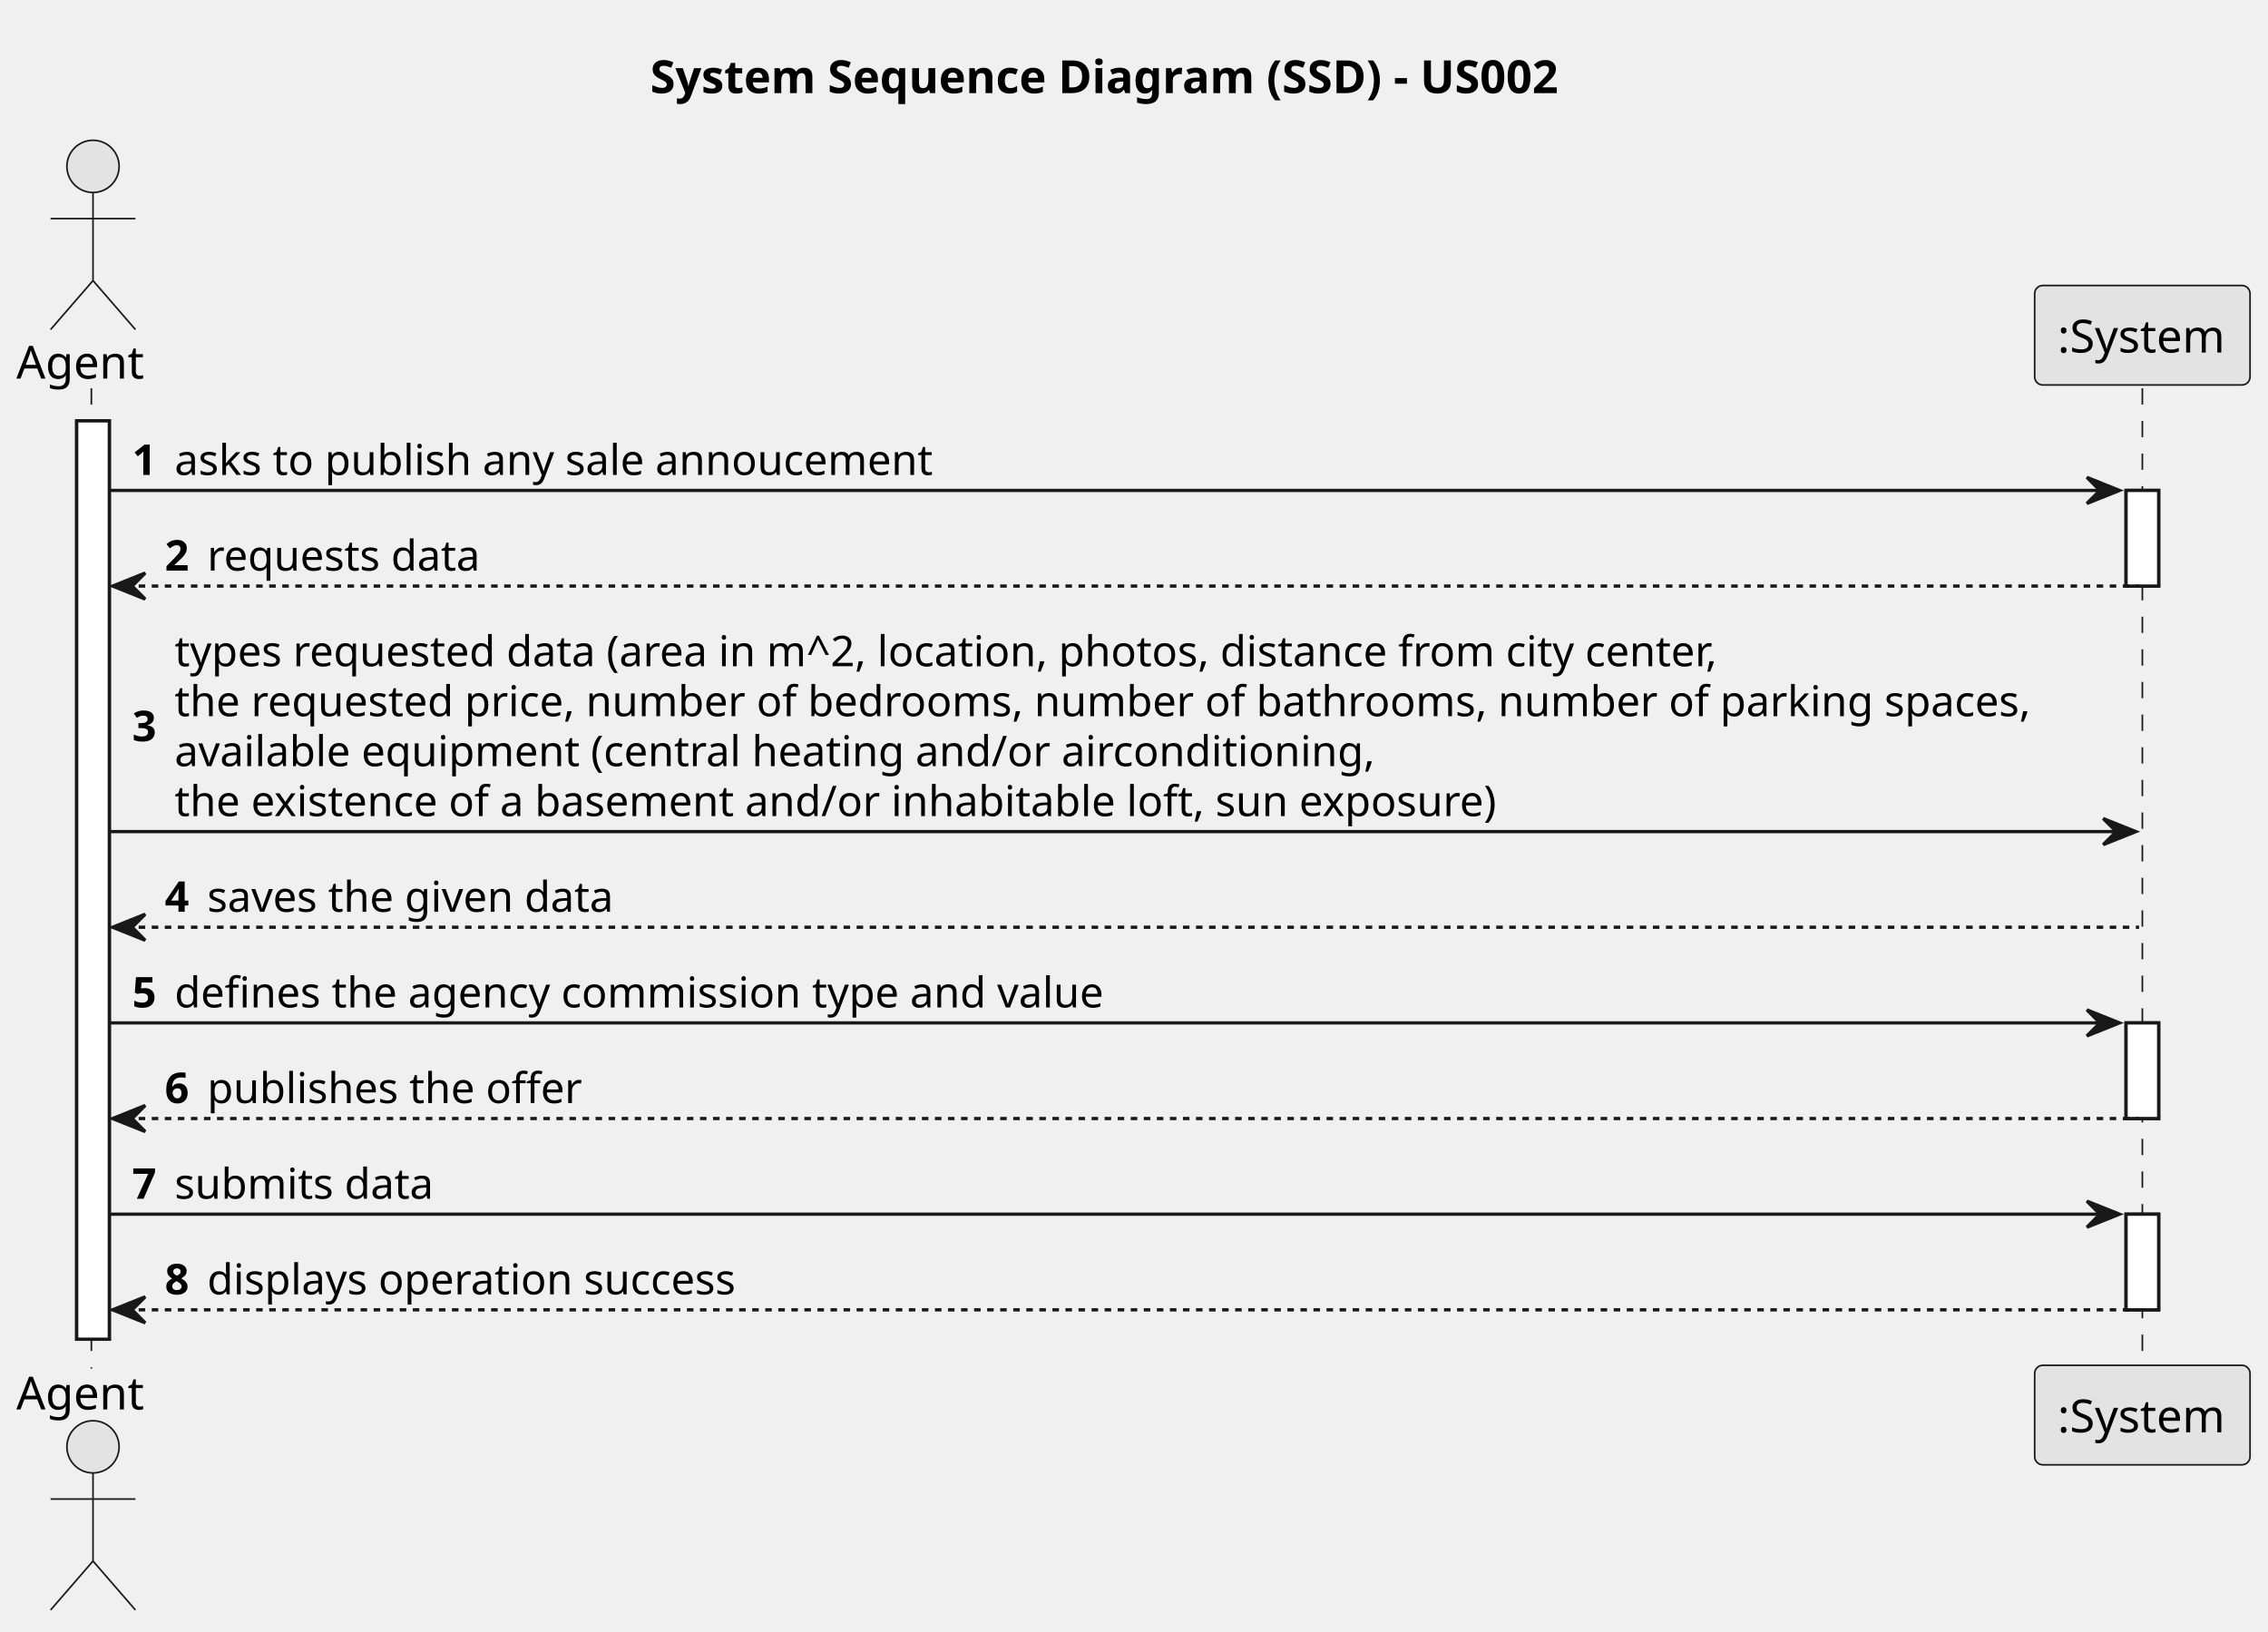
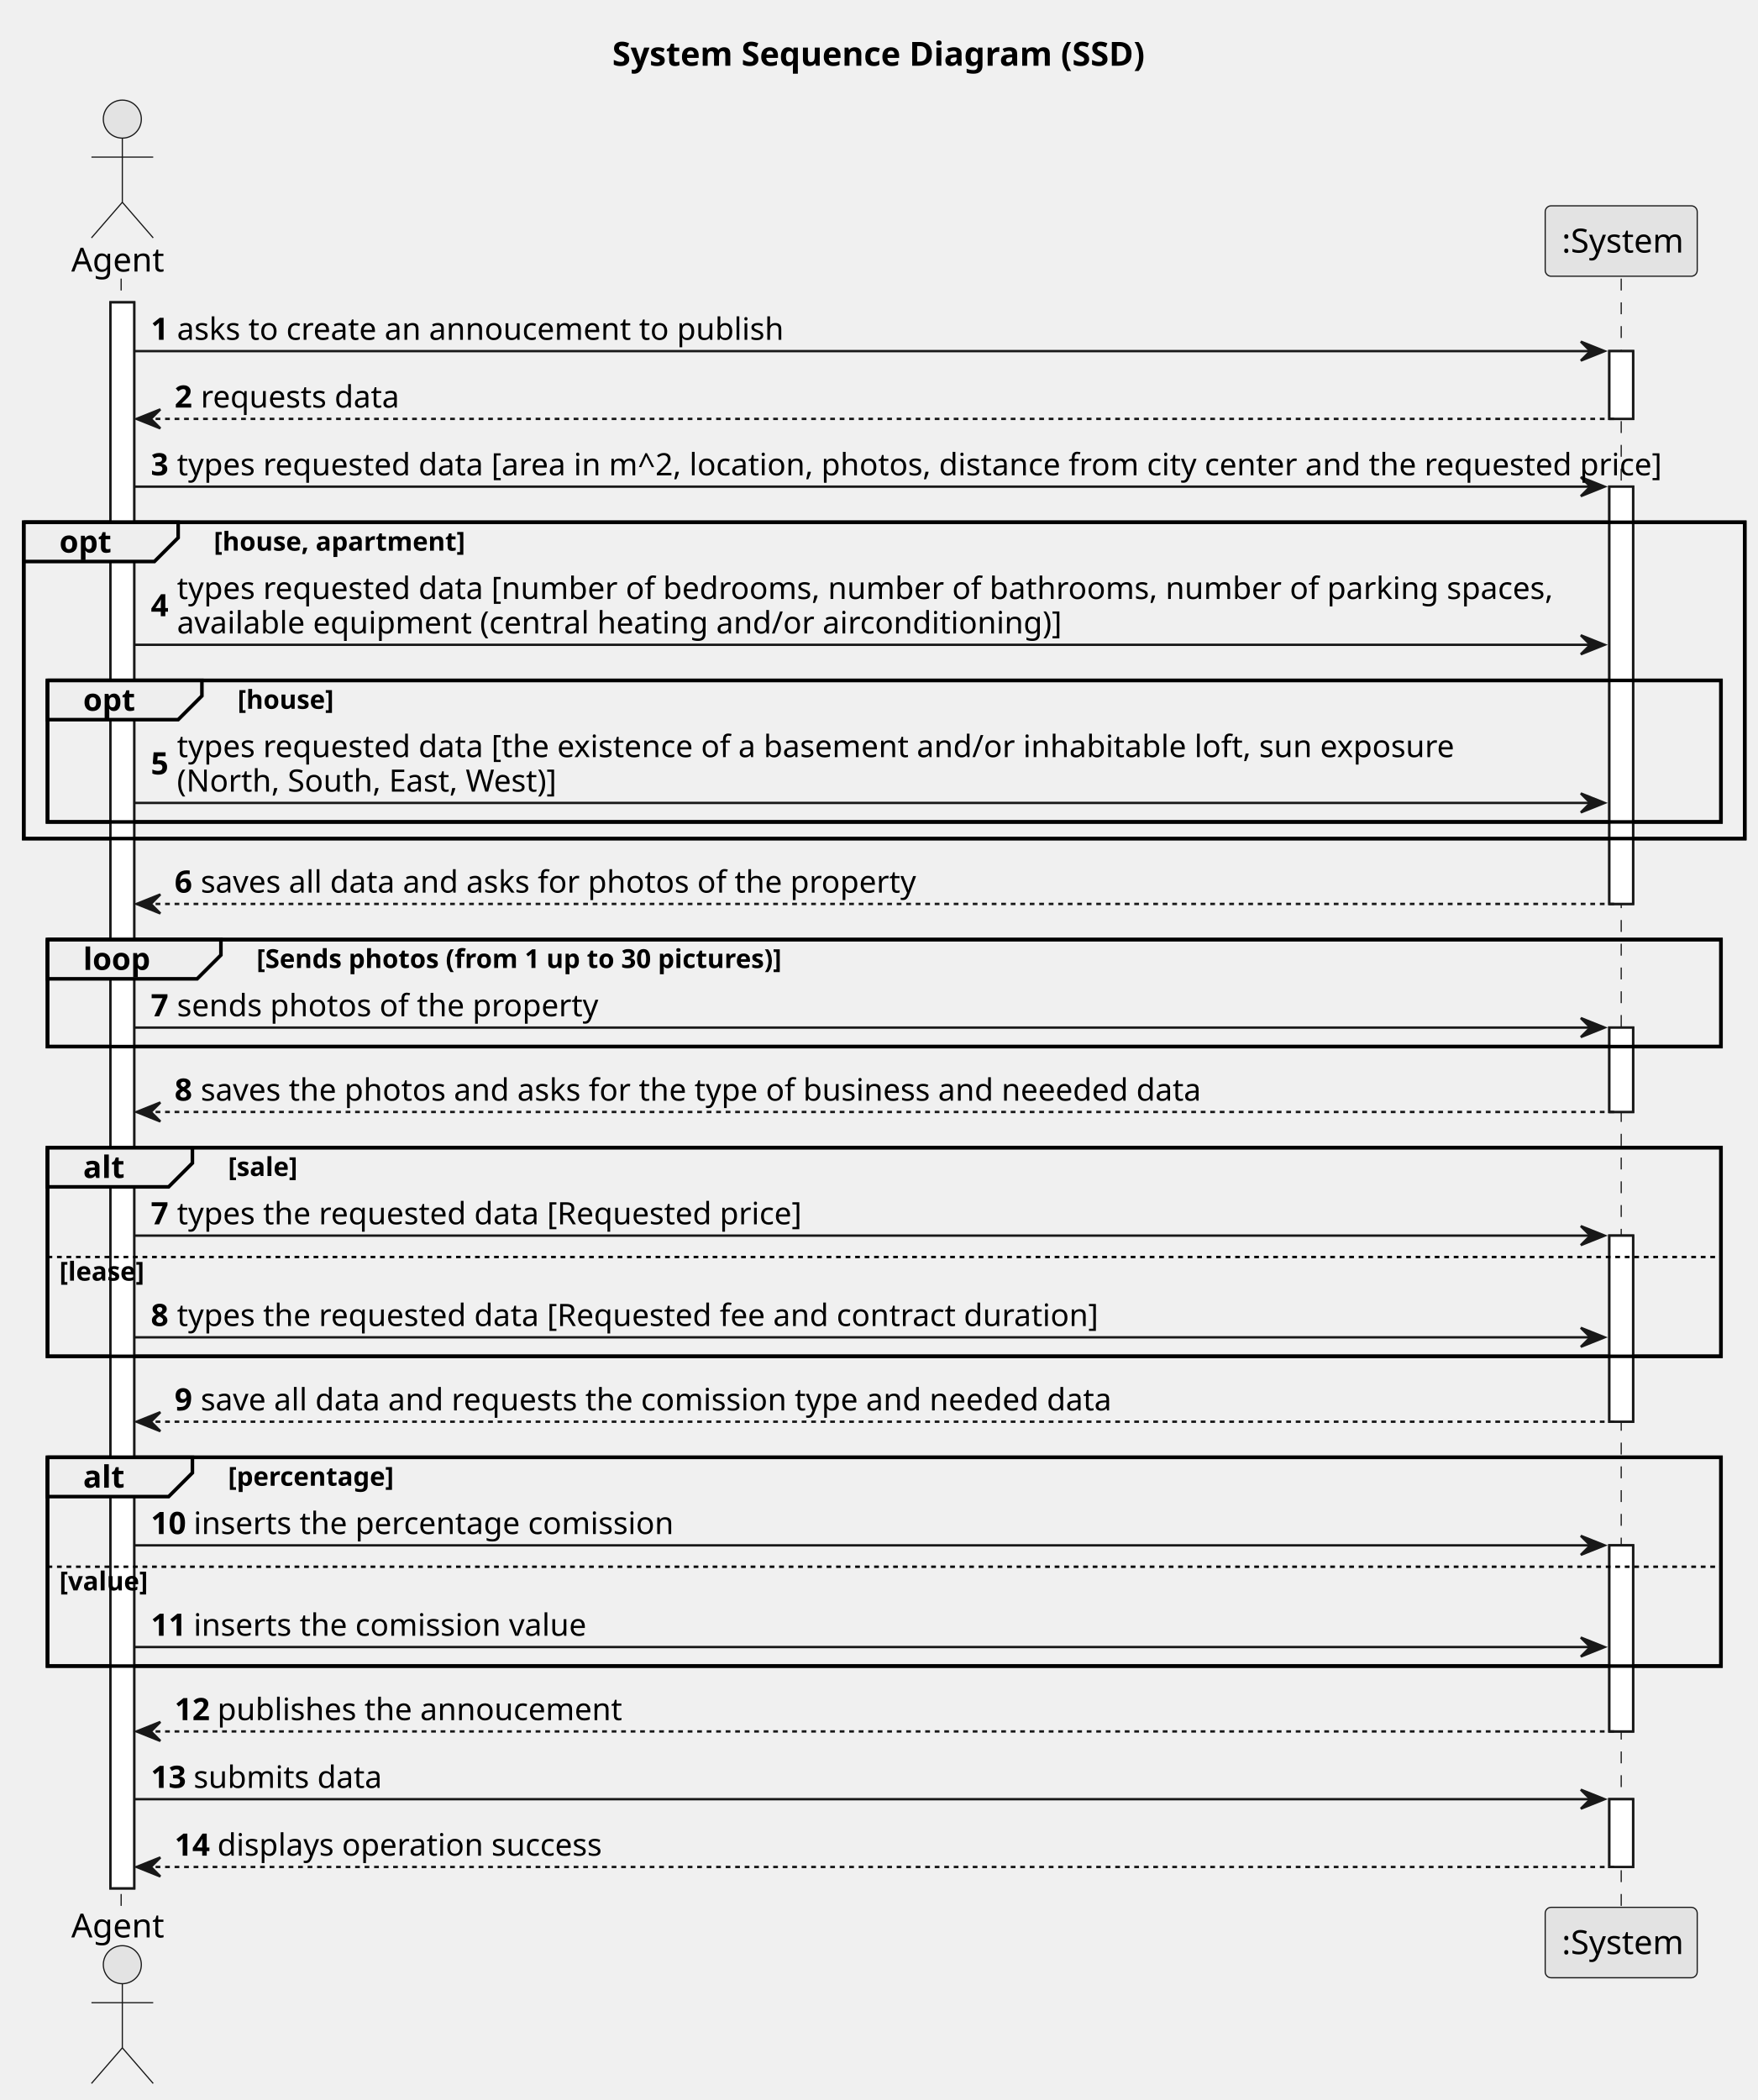
- <svg xmlns="http://www.w3.org/2000/svg" contentStyleType="text/css" height="500px" preserveAspectRatio="none" style="width:695px;height:500px;background:#FFFFFF;" version="1.1" viewBox="0 0 695 500" width="695px" zoomAndPan="magnify">
+ <svg xmlns="http://www.w3.org/2000/svg" contentStyleType="text/css" height="884px" preserveAspectRatio="none" style="width:740px;height:884px;background:#FFFFFF;" version="1.1" viewBox="0 0 740 884" width="740px" zoomAndPan="magnify">
  <defs />
  <g>
-     <text fill="#000000" font-family="sans-serif" font-size="14" font-weight="bold" lengthAdjust="spacing" textLength="295" x="199.25" y="28.535">System Sequence Diagram (SSD) - US002</text>
-     <rect fill="#FFFFFF" height="281.416" style="stroke:#181818;stroke-width:1.0;" width="10" x="23.5" y="128.977" />
-     <rect fill="#FFFFFF" height="29.311" style="stroke:#181818;stroke-width:1.0;" width="10" x="651.5" y="150.287" />
-     <rect fill="#FFFFFF" height="29.311" style="stroke:#181818;stroke-width:1.0;" width="10" x="651.5" y="313.461" />
-     <rect fill="#FFFFFF" height="29.311" style="stroke:#181818;stroke-width:1.0;" width="10" x="651.5" y="372.082" />
-     <line style="stroke:#181818;stroke-width:0.5;stroke-dasharray:5.0,5.0;" x1="28" x2="28" y1="118.977" y2="419.393" />
-     <line style="stroke:#181818;stroke-width:0.5;stroke-dasharray:5.0,5.0;" x1="656.5" x2="656.5" y1="118.977" y2="419.393" />
-     <text fill="#000000" font-family="sans-serif" font-size="14" lengthAdjust="spacing" textLength="41" x="5" y="116.023">Agent</text>
-     <ellipse cx="28.5" cy="50.988" fill="#E3E3E3" rx="8" ry="8" style="stroke:#181818;stroke-width:0.5;" />
-     <path d="M28.5,58.988 L28.5,85.988 M15.5,66.988 L41.5,66.988 M28.5,85.988 L15.5,100.988 M28.5,85.988 L41.5,100.988 " fill="none" style="stroke:#181818;stroke-width:0.5;" />
-     <text fill="#000000" font-family="sans-serif" font-size="14" lengthAdjust="spacing" textLength="41" x="5" y="431.928">Agent</text>
-     <ellipse cx="28.5" cy="443.381" fill="#E3E3E3" rx="8" ry="8" style="stroke:#181818;stroke-width:0.5;" />
-     <path d="M28.5,451.381 L28.5,478.381 M15.5,459.381 L41.5,459.381 M28.5,478.381 L15.5,493.381 M28.5,478.381 L41.5,493.381 " fill="none" style="stroke:#181818;stroke-width:0.5;" />
-     <rect fill="#E3E3E3" height="30.488" rx="2.5" ry="2.5" style="stroke:#181818;stroke-width:0.5;" width="66" x="623.5" y="87.488" />
-     <text fill="#000000" font-family="sans-serif" font-size="14" lengthAdjust="spacing" textLength="52" x="630.5" y="108.023">:System</text>
-     <rect fill="#E3E3E3" height="30.488" rx="2.5" ry="2.5" style="stroke:#181818;stroke-width:0.5;" width="66" x="623.5" y="418.393" />
-     <text fill="#000000" font-family="sans-serif" font-size="14" lengthAdjust="spacing" textLength="52" x="630.5" y="438.928">:System</text>
-     <rect fill="#FFFFFF" height="281.416" style="stroke:#181818;stroke-width:1.0;" width="10" x="23.5" y="128.977" />
-     <rect fill="#FFFFFF" height="29.311" style="stroke:#181818;stroke-width:1.0;" width="10" x="651.5" y="150.287" />
-     <rect fill="#FFFFFF" height="29.311" style="stroke:#181818;stroke-width:1.0;" width="10" x="651.5" y="313.461" />
-     <rect fill="#FFFFFF" height="29.311" style="stroke:#181818;stroke-width:1.0;" width="10" x="651.5" y="372.082" />
-     <polygon fill="#181818" points="639.5,146.287,649.5,150.287,639.5,154.287,643.5,150.287" style="stroke:#181818;stroke-width:1.0;" />
-     <line style="stroke:#181818;stroke-width:1.0;" x1="33.5" x2="645.5" y1="150.287" y2="150.287" />
-     <text fill="#000000" font-family="sans-serif" font-size="13" font-weight="bold" lengthAdjust="spacing" textLength="9" x="40.5" y="145.545">1</text>
-     <text fill="#000000" font-family="sans-serif" font-size="13" lengthAdjust="spacing" textLength="241" x="53.5" y="145.545">asks to publish any sale annoucement</text>
-     <polygon fill="#181818" points="44.5,175.598,34.5,179.598,44.5,183.598,40.5,179.598" style="stroke:#181818;stroke-width:1.0;" />
-     <line style="stroke:#181818;stroke-width:1.0;stroke-dasharray:2.0,2.0;" x1="38.5" x2="655.5" y1="179.598" y2="179.598" />
-     <text fill="#000000" font-family="sans-serif" font-size="13" font-weight="bold" lengthAdjust="spacing" textLength="9" x="50.5" y="174.856">2</text>
-     <text fill="#000000" font-family="sans-serif" font-size="13" lengthAdjust="spacing" textLength="85" x="63.5" y="174.856">requests data</text>
-     <polygon fill="#181818" points="644.5,250.84,654.5,254.84,644.5,258.84,648.5,254.84" style="stroke:#181818;stroke-width:1.0;" />
-     <line style="stroke:#181818;stroke-width:1.0;" x1="33.5" x2="650.5" y1="254.84" y2="254.84" />
-     <text fill="#000000" font-family="sans-serif" font-size="13" font-weight="bold" lengthAdjust="spacing" textLength="9" x="40.5" y="227.132">3</text>
-     <text fill="#000000" font-family="sans-serif" font-size="13" lengthAdjust="spacing" textLength="493" x="53.5" y="204.166">types requested data (area in m^2, location, photos, distance from city center,</text>
-     <text fill="#000000" font-family="sans-serif" font-size="13" lengthAdjust="spacing" textLength="582" x="53.5" y="219.477">the requested price, number of bedrooms, number of bathrooms, number of parking spaces,</text>
-     <text fill="#000000" font-family="sans-serif" font-size="13" lengthAdjust="spacing" textLength="379" x="53.5" y="234.787">available equipment (central heating and/or airconditioning,</text>
-     <text fill="#000000" font-family="sans-serif" font-size="13" lengthAdjust="spacing" textLength="421" x="53.5" y="250.098">the existence of a basement and/or inhabitable loft, sun exposure)</text>
-     <polygon fill="#181818" points="44.5,280.15,34.5,284.15,44.5,288.15,40.5,284.15" style="stroke:#181818;stroke-width:1.0;" />
-     <line style="stroke:#181818;stroke-width:1.0;stroke-dasharray:2.0,2.0;" x1="38.5" x2="655.5" y1="284.15" y2="284.15" />
-     <text fill="#000000" font-family="sans-serif" font-size="13" font-weight="bold" lengthAdjust="spacing" textLength="9" x="50.5" y="279.408">4</text>
-     <text fill="#000000" font-family="sans-serif" font-size="13" lengthAdjust="spacing" textLength="128" x="63.5" y="279.408">saves the given data</text>
-     <polygon fill="#181818" points="639.5,309.461,649.5,313.461,639.5,317.461,643.5,313.461" style="stroke:#181818;stroke-width:1.0;" />
-     <line style="stroke:#181818;stroke-width:1.0;" x1="33.5" x2="645.5" y1="313.461" y2="313.461" />
-     <text fill="#000000" font-family="sans-serif" font-size="13" font-weight="bold" lengthAdjust="spacing" textLength="9" x="40.5" y="308.719">5</text>
-     <text fill="#000000" font-family="sans-serif" font-size="13" lengthAdjust="spacing" textLength="294" x="53.5" y="308.719">defines the agency commission type and value</text>
-     <polygon fill="#181818" points="44.5,338.772,34.5,342.772,44.5,346.772,40.5,342.772" style="stroke:#181818;stroke-width:1.0;" />
-     <line style="stroke:#181818;stroke-width:1.0;stroke-dasharray:2.0,2.0;" x1="38.5" x2="655.5" y1="342.772" y2="342.772" />
-     <text fill="#000000" font-family="sans-serif" font-size="13" font-weight="bold" lengthAdjust="spacing" textLength="9" x="50.5" y="338.029">6</text>
-     <text fill="#000000" font-family="sans-serif" font-size="13" lengthAdjust="spacing" textLength="119" x="63.5" y="338.029">publishes the offer</text>
-     <polygon fill="#181818" points="639.5,368.082,649.5,372.082,639.5,376.082,643.5,372.082" style="stroke:#181818;stroke-width:1.0;" />
-     <line style="stroke:#181818;stroke-width:1.0;" x1="33.5" x2="645.5" y1="372.082" y2="372.082" />
-     <text fill="#000000" font-family="sans-serif" font-size="13" font-weight="bold" lengthAdjust="spacing" textLength="9" x="40.5" y="367.34">7</text>
-     <text fill="#000000" font-family="sans-serif" font-size="13" lengthAdjust="spacing" textLength="82" x="53.5" y="367.34">submits data</text>
-     <polygon fill="#181818" points="44.5,397.393,34.5,401.393,44.5,405.393,40.5,401.393" style="stroke:#181818;stroke-width:1.0;" />
-     <line style="stroke:#181818;stroke-width:1.0;stroke-dasharray:2.0,2.0;" x1="38.5" x2="655.5" y1="401.393" y2="401.393" />
-     <text fill="#000000" font-family="sans-serif" font-size="13" font-weight="bold" lengthAdjust="spacing" textLength="9" x="50.5" y="396.65">8</text>
-     <text fill="#000000" font-family="sans-serif" font-size="13" lengthAdjust="spacing" textLength="170" x="63.5" y="396.65">displays operation success</text>
+     <text fill="#000000" font-family="sans-serif" font-size="14" font-weight="bold" lengthAdjust="spacing" textLength="228" x="257.75" y="27.674">System Sequence Diagram (SSD)</text>
+     <rect fill="#FFFFFF" height="667.617" style="stroke:#181818;stroke-width:1.0;" width="10" x="46.5" y="127.281" />
+     <rect fill="#FFFFFF" height="28.523" style="stroke:#181818;stroke-width:1.0;" width="10" x="677.5" y="147.805" />
+     <rect fill="#FFFFFF" height="175.664" style="stroke:#181818;stroke-width:1.0;" width="10" x="677.5" y="204.852" />
+     <rect fill="#FFFFFF" height="35.523" style="stroke:#181818;stroke-width:1.0;" width="10" x="677.5" y="432.562" />
+     <rect fill="#FFFFFF" height="78.336" style="stroke:#181818;stroke-width:1.0;" width="10" x="677.5" y="520.133" />
+     <rect fill="#FFFFFF" height="78.336" style="stroke:#181818;stroke-width:1.0;" width="10" x="677.5" y="650.516" />
+     <rect fill="#FFFFFF" height="28.523" style="stroke:#181818;stroke-width:1.0;" width="10" x="677.5" y="757.375" />
+     <rect fill="none" height="133.141" style="stroke:#000000;stroke-width:1.5;" width="724.5" x="10" y="219.852" />
+     <rect fill="none" height="59.57" style="stroke:#000000;stroke-width:1.5;" width="704.5" x="20" y="286.422" />
+     <rect fill="none" height="45.047" style="stroke:#000000;stroke-width:1.5;" width="704.5" x="20" y="395.516" />
+     <rect fill="none" height="87.859" style="stroke:#000000;stroke-width:1.5;" width="704.5" x="20" y="483.086" />
+     <rect fill="none" height="87.859" style="stroke:#000000;stroke-width:1.5;" width="704.5" x="20" y="613.469" />
+     <line style="stroke:#181818;stroke-width:0.5;stroke-dasharray:5.0,5.0;" x1="51" x2="51" y1="117.281" y2="803.898" />
+     <line style="stroke:#181818;stroke-width:0.5;stroke-dasharray:5.0,5.0;" x1="682.5" x2="682.5" y1="117.281" y2="803.898" />
+     <text fill="#000000" font-family="sans-serif" font-size="14" lengthAdjust="spacing" textLength="37" x="30" y="114.314">Agent</text>
+     <ellipse cx="51.5" cy="50.141" fill="#E3E3E3" rx="8" ry="8" style="stroke:#181818;stroke-width:0.5;" />
+     <path d="M51.5,58.141 L51.5,85.141 M38.5,66.141 L64.5,66.141 M51.5,85.141 L38.5,100.141 M51.5,85.141 L64.5,100.141 " fill="none" style="stroke:#181818;stroke-width:0.5;" />
+     <text fill="#000000" font-family="sans-serif" font-size="14" lengthAdjust="spacing" textLength="37" x="30" y="815.572">Agent</text>
+     <ellipse cx="51.5" cy="827.039" fill="#E3E3E3" rx="8" ry="8" style="stroke:#181818;stroke-width:0.5;" />
+     <path d="M51.5,835.039 L51.5,862.039 M38.5,843.039 L64.5,843.039 M51.5,862.039 L38.5,877.039 M51.5,862.039 L64.5,877.039 " fill="none" style="stroke:#181818;stroke-width:0.5;" />
+     <rect fill="#E3E3E3" height="29.641" rx="2.5" ry="2.5" style="stroke:#181818;stroke-width:0.5;" width="64" x="650.5" y="86.641" />
+     <text fill="#000000" font-family="sans-serif" font-size="14" lengthAdjust="spacing" textLength="50" x="657.5" y="106.314">:System</text>
+     <rect fill="#E3E3E3" height="29.641" rx="2.5" ry="2.5" style="stroke:#181818;stroke-width:0.5;" width="64" x="650.5" y="802.898" />
+     <text fill="#000000" font-family="sans-serif" font-size="14" lengthAdjust="spacing" textLength="50" x="657.5" y="822.572">:System</text>
+     <rect fill="#FFFFFF" height="667.617" style="stroke:#181818;stroke-width:1.0;" width="10" x="46.5" y="127.281" />
+     <rect fill="#FFFFFF" height="28.523" style="stroke:#181818;stroke-width:1.0;" width="10" x="677.5" y="147.805" />
+     <rect fill="#FFFFFF" height="175.664" style="stroke:#181818;stroke-width:1.0;" width="10" x="677.5" y="204.852" />
+     <rect fill="#FFFFFF" height="35.523" style="stroke:#181818;stroke-width:1.0;" width="10" x="677.5" y="432.562" />
+     <rect fill="#FFFFFF" height="78.336" style="stroke:#181818;stroke-width:1.0;" width="10" x="677.5" y="520.133" />
+     <rect fill="#FFFFFF" height="78.336" style="stroke:#181818;stroke-width:1.0;" width="10" x="677.5" y="650.516" />
+     <rect fill="#FFFFFF" height="28.523" style="stroke:#181818;stroke-width:1.0;" width="10" x="677.5" y="757.375" />
+     <polygon fill="#181818" points="665.5,143.805,675.5,147.805,665.5,151.805,669.5,147.805" style="stroke:#181818;stroke-width:1.0;" />
+     <line style="stroke:#181818;stroke-width:1.0;" x1="56.5" x2="671.5" y1="147.805" y2="147.805" />
+     <text fill="#000000" font-family="sans-serif" font-size="13" font-weight="bold" lengthAdjust="spacing" textLength="7" x="63.5" y="143.05">1</text>
+     <text fill="#000000" font-family="sans-serif" font-size="13" lengthAdjust="spacing" textLength="243" x="74.5" y="143.05">asks to create an annoucement to publish</text>
+     <polygon fill="#181818" points="67.5,172.328,57.5,176.328,67.5,180.328,63.5,176.328" style="stroke:#181818;stroke-width:1.0;" />
+     <line style="stroke:#181818;stroke-width:1.0;stroke-dasharray:2.0,2.0;" x1="61.5" x2="681.5" y1="176.328" y2="176.328" />
+     <text fill="#000000" font-family="sans-serif" font-size="13" font-weight="bold" lengthAdjust="spacing" textLength="7" x="73.5" y="171.573">2</text>
+     <text fill="#000000" font-family="sans-serif" font-size="13" lengthAdjust="spacing" textLength="79" x="84.5" y="171.573">requests data</text>
+     <polygon fill="#181818" points="665.5,200.852,675.5,204.852,665.5,208.852,669.5,204.852" style="stroke:#181818;stroke-width:1.0;" />
+     <line style="stroke:#181818;stroke-width:1.0;" x1="56.5" x2="671.5" y1="204.852" y2="204.852" />
+     <text fill="#000000" font-family="sans-serif" font-size="13" font-weight="bold" lengthAdjust="spacing" textLength="7" x="63.5" y="200.097">3</text>
+     <text fill="#000000" font-family="sans-serif" font-size="13" lengthAdjust="spacing" textLength="591" x="74.5" y="200.097">types requested data [area in m^2, location, photos, distance from city center and the requested price]</text>
+     <path d="M10,219.852 L75,219.852 L75,226.375 L65,236.375 L10,236.375 L10,219.852 " fill="#EEEEEE" style="stroke:#000000;stroke-width:1.5;" />
+     <rect fill="none" height="133.141" style="stroke:#000000;stroke-width:1.5;" width="724.5" x="10" y="219.852" />
+     <text fill="#000000" font-family="sans-serif" font-size="13" font-weight="bold" lengthAdjust="spacing" textLength="20" x="25" y="232.62">opt</text>
+     <text fill="#000000" font-family="sans-serif" font-size="11" font-weight="bold" lengthAdjust="spacing" textLength="106" x="90" y="231.81">[house, apartment]</text>
+     <polygon fill="#181818" points="665.5,267.422,675.5,271.422,665.5,275.422,669.5,271.422" style="stroke:#181818;stroke-width:1.0;" />
+     <line style="stroke:#181818;stroke-width:1.0;" x1="56.5" x2="671.5" y1="271.422" y2="271.422" />
+     <text fill="#000000" font-family="sans-serif" font-size="13" font-weight="bold" lengthAdjust="spacing" textLength="7" x="63.5" y="259.405">4</text>
+     <text fill="#000000" font-family="sans-serif" font-size="13" lengthAdjust="spacing" textLength="539" x="74.5" y="252.144">types requested data [number of bedrooms, number of bathrooms, number of parking spaces,</text>
+     <text fill="#000000" font-family="sans-serif" font-size="13" lengthAdjust="spacing" textLength="341" x="74.5" y="266.667">available equipment (central heating and/or airconditioning)]</text>
+     <path d="M20,286.422 L85,286.422 L85,292.945 L75,302.945 L20,302.945 L20,286.422 " fill="#EEEEEE" style="stroke:#000000;stroke-width:1.5;" />
+     <rect fill="none" height="59.57" style="stroke:#000000;stroke-width:1.5;" width="704.5" x="20" y="286.422" />
+     <text fill="#000000" font-family="sans-serif" font-size="13" font-weight="bold" lengthAdjust="spacing" textLength="20" x="35" y="299.19">opt</text>
+     <text fill="#000000" font-family="sans-serif" font-size="11" font-weight="bold" lengthAdjust="spacing" textLength="43" x="100" y="298.38">[house]</text>
+     <polygon fill="#181818" points="665.5,333.992,675.5,337.992,665.5,341.992,669.5,337.992" style="stroke:#181818;stroke-width:1.0;" />
+     <line style="stroke:#181818;stroke-width:1.0;" x1="56.5" x2="671.5" y1="337.992" y2="337.992" />
+     <text fill="#000000" font-family="sans-serif" font-size="13" font-weight="bold" lengthAdjust="spacing" textLength="7" x="63.5" y="325.976">5</text>
+     <text fill="#000000" font-family="sans-serif" font-size="13" lengthAdjust="spacing" textLength="507" x="74.5" y="318.714">types requested data [the existence of a basement and/or inhabitable loft, sun exposure</text>
+     <text fill="#000000" font-family="sans-serif" font-size="13" lengthAdjust="spacing" textLength="159" x="74.5" y="333.237">(North, South, East, West)]</text>
+     <polygon fill="#181818" points="67.5,376.516,57.5,380.516,67.5,384.516,63.5,380.516" style="stroke:#181818;stroke-width:1.0;" />
+     <line style="stroke:#181818;stroke-width:1.0;stroke-dasharray:2.0,2.0;" x1="61.5" x2="681.5" y1="380.516" y2="380.516" />
+     <text fill="#000000" font-family="sans-serif" font-size="13" font-weight="bold" lengthAdjust="spacing" textLength="7" x="73.5" y="375.761">6</text>
+     <text fill="#000000" font-family="sans-serif" font-size="13" lengthAdjust="spacing" textLength="284" x="84.5" y="375.761">saves all data and asks for photos of the property</text>
+     <path d="M20,395.516 L93,395.516 L93,402.039 L83,412.039 L20,412.039 L20,395.516 " fill="#EEEEEE" style="stroke:#000000;stroke-width:1.5;" />
+     <rect fill="none" height="45.047" style="stroke:#000000;stroke-width:1.5;" width="704.5" x="20" y="395.516" />
+     <text fill="#000000" font-family="sans-serif" font-size="13" font-weight="bold" lengthAdjust="spacing" textLength="28" x="35" y="408.284">loop</text>
+     <text fill="#000000" font-family="sans-serif" font-size="11" font-weight="bold" lengthAdjust="spacing" textLength="227" x="108" y="407.474">[Sends photos (from 1 up to 30 pictures)]</text>
+     <polygon fill="#181818" points="665.5,428.562,675.5,432.562,665.5,436.562,669.5,432.562" style="stroke:#181818;stroke-width:1.0;" />
+     <line style="stroke:#181818;stroke-width:1.0;" x1="56.5" x2="671.5" y1="432.562" y2="432.562" />
+     <text fill="#000000" font-family="sans-serif" font-size="13" font-weight="bold" lengthAdjust="spacing" textLength="7" x="63.5" y="427.808">7</text>
+     <text fill="#000000" font-family="sans-serif" font-size="13" lengthAdjust="spacing" textLength="165" x="74.5" y="427.808">sends photos of the property</text>
+     <polygon fill="#181818" points="67.5,464.086,57.5,468.086,67.5,472.086,63.5,468.086" style="stroke:#181818;stroke-width:1.0;" />
+     <line style="stroke:#181818;stroke-width:1.0;stroke-dasharray:2.0,2.0;" x1="61.5" x2="681.5" y1="468.086" y2="468.086" />
+     <text fill="#000000" font-family="sans-serif" font-size="13" font-weight="bold" lengthAdjust="spacing" textLength="7" x="73.5" y="463.331">8</text>
+     <text fill="#000000" font-family="sans-serif" font-size="13" lengthAdjust="spacing" textLength="401" x="84.5" y="463.331">saves the photos and asks for the type of business and neeeded data</text>
+     <path d="M20,483.086 L81,483.086 L81,489.609 L71,499.609 L20,499.609 L20,483.086 " fill="#EEEEEE" style="stroke:#000000;stroke-width:1.5;" />
+     <rect fill="none" height="87.859" style="stroke:#000000;stroke-width:1.5;" width="704.5" x="20" y="483.086" />
+     <text fill="#000000" font-family="sans-serif" font-size="13" font-weight="bold" lengthAdjust="spacing" textLength="16" x="35" y="495.854">alt</text>
+     <text fill="#000000" font-family="sans-serif" font-size="11" font-weight="bold" lengthAdjust="spacing" textLength="31" x="96" y="495.044">[sale]</text>
+     <polygon fill="#181818" points="665.5,516.133,675.5,520.133,665.5,524.133,669.5,520.133" style="stroke:#181818;stroke-width:1.0;" />
+     <line style="stroke:#181818;stroke-width:1.0;" x1="56.5" x2="671.5" y1="520.133" y2="520.133" />
+     <text fill="#000000" font-family="sans-serif" font-size="13" font-weight="bold" lengthAdjust="spacing" textLength="7" x="63.5" y="515.378">7</text>
+     <text fill="#000000" font-family="sans-serif" font-size="13" lengthAdjust="spacing" textLength="250" x="74.5" y="515.378">types the requested data [Requested price]</text>
+     <line style="stroke:#000000;stroke-width:1.0;stroke-dasharray:2.0,2.0;" x1="20" x2="724.5" y1="529.133" y2="529.133" />
+     <text fill="#000000" font-family="sans-serif" font-size="11" font-weight="bold" lengthAdjust="spacing" textLength="38" x="25" y="539.091">[lease]</text>
+     <polygon fill="#181818" points="665.5,558.945,675.5,562.945,665.5,566.945,669.5,562.945" style="stroke:#181818;stroke-width:1.0;" />
+     <line style="stroke:#181818;stroke-width:1.0;" x1="56.5" x2="671.5" y1="562.945" y2="562.945" />
+     <text fill="#000000" font-family="sans-serif" font-size="13" font-weight="bold" lengthAdjust="spacing" textLength="7" x="63.5" y="558.19">8</text>
+     <text fill="#000000" font-family="sans-serif" font-size="13" lengthAdjust="spacing" textLength="365" x="74.5" y="558.19">types the requested data [Requested fee and contract duration]</text>
+     <polygon fill="#181818" points="67.5,594.469,57.5,598.469,67.5,602.469,63.5,598.469" style="stroke:#181818;stroke-width:1.0;" />
+     <line style="stroke:#181818;stroke-width:1.0;stroke-dasharray:2.0,2.0;" x1="61.5" x2="681.5" y1="598.469" y2="598.469" />
+     <text fill="#000000" font-family="sans-serif" font-size="13" font-weight="bold" lengthAdjust="spacing" textLength="7" x="73.5" y="593.714">9</text>
+     <text fill="#000000" font-family="sans-serif" font-size="13" lengthAdjust="spacing" textLength="365" x="84.5" y="593.714">save all data and requests the comission type and needed data</text>
+     <path d="M20,613.469 L81,613.469 L81,619.992 L71,629.992 L20,629.992 L20,613.469 " fill="#EEEEEE" style="stroke:#000000;stroke-width:1.5;" />
+     <rect fill="none" height="87.859" style="stroke:#000000;stroke-width:1.5;" width="704.5" x="20" y="613.469" />
+     <text fill="#000000" font-family="sans-serif" font-size="13" font-weight="bold" lengthAdjust="spacing" textLength="16" x="35" y="626.237">alt</text>
+     <text fill="#000000" font-family="sans-serif" font-size="11" font-weight="bold" lengthAdjust="spacing" textLength="71" x="96" y="625.427">[percentage]</text>
+     <polygon fill="#181818" points="665.5,646.516,675.5,650.516,665.5,654.516,669.5,650.516" style="stroke:#181818;stroke-width:1.0;" />
+     <line style="stroke:#181818;stroke-width:1.0;" x1="56.5" x2="671.5" y1="650.516" y2="650.516" />
+     <text fill="#000000" font-family="sans-serif" font-size="13" font-weight="bold" lengthAdjust="spacing" textLength="14" x="63.5" y="645.761">10</text>
+     <text fill="#000000" font-family="sans-serif" font-size="13" lengthAdjust="spacing" textLength="192" x="81.5" y="645.761">inserts the percentage comission</text>
+     <line style="stroke:#000000;stroke-width:1.0;stroke-dasharray:2.0,2.0;" x1="20" x2="724.5" y1="659.516" y2="659.516" />
+     <text fill="#000000" font-family="sans-serif" font-size="11" font-weight="bold" lengthAdjust="spacing" textLength="37" x="25" y="669.474">[value]</text>
+     <polygon fill="#181818" points="665.5,689.328,675.5,693.328,665.5,697.328,669.5,693.328" style="stroke:#181818;stroke-width:1.0;" />
+     <line style="stroke:#181818;stroke-width:1.0;" x1="56.5" x2="671.5" y1="693.328" y2="693.328" />
+     <text fill="#000000" font-family="sans-serif" font-size="13" font-weight="bold" lengthAdjust="spacing" textLength="14" x="63.5" y="688.573">11</text>
+     <text fill="#000000" font-family="sans-serif" font-size="13" lengthAdjust="spacing" textLength="157" x="81.5" y="688.573">inserts the comission value</text>
+     <polygon fill="#181818" points="67.5,724.852,57.5,728.852,67.5,732.852,63.5,728.852" style="stroke:#181818;stroke-width:1.0;" />
+     <line style="stroke:#181818;stroke-width:1.0;stroke-dasharray:2.0,2.0;" x1="61.5" x2="681.5" y1="728.852" y2="728.852" />
+     <text fill="#000000" font-family="sans-serif" font-size="13" font-weight="bold" lengthAdjust="spacing" textLength="14" x="73.5" y="724.097">12</text>
+     <text fill="#000000" font-family="sans-serif" font-size="13" lengthAdjust="spacing" textLength="159" x="91.5" y="724.097">publishes the annoucement</text>
+     <polygon fill="#181818" points="665.5,753.375,675.5,757.375,665.5,761.375,669.5,757.375" style="stroke:#181818;stroke-width:1.0;" />
+     <line style="stroke:#181818;stroke-width:1.0;" x1="56.5" x2="671.5" y1="757.375" y2="757.375" />
+     <text fill="#000000" font-family="sans-serif" font-size="13" font-weight="bold" lengthAdjust="spacing" textLength="14" x="63.5" y="752.62">13</text>
+     <text fill="#000000" font-family="sans-serif" font-size="13" lengthAdjust="spacing" textLength="75" x="81.5" y="752.62">submits data</text>
+     <polygon fill="#181818" points="67.5,781.898,57.5,785.898,67.5,789.898,63.5,785.898" style="stroke:#181818;stroke-width:1.0;" />
+     <line style="stroke:#181818;stroke-width:1.0;stroke-dasharray:2.0,2.0;" x1="61.5" x2="681.5" y1="785.898" y2="785.898" />
+     <text fill="#000000" font-family="sans-serif" font-size="13" font-weight="bold" lengthAdjust="spacing" textLength="14" x="73.5" y="781.144">14</text>
+     <text fill="#000000" font-family="sans-serif" font-size="13" lengthAdjust="spacing" textLength="158" x="91.5" y="781.144">displays operation success</text>
  </g>
</svg>
